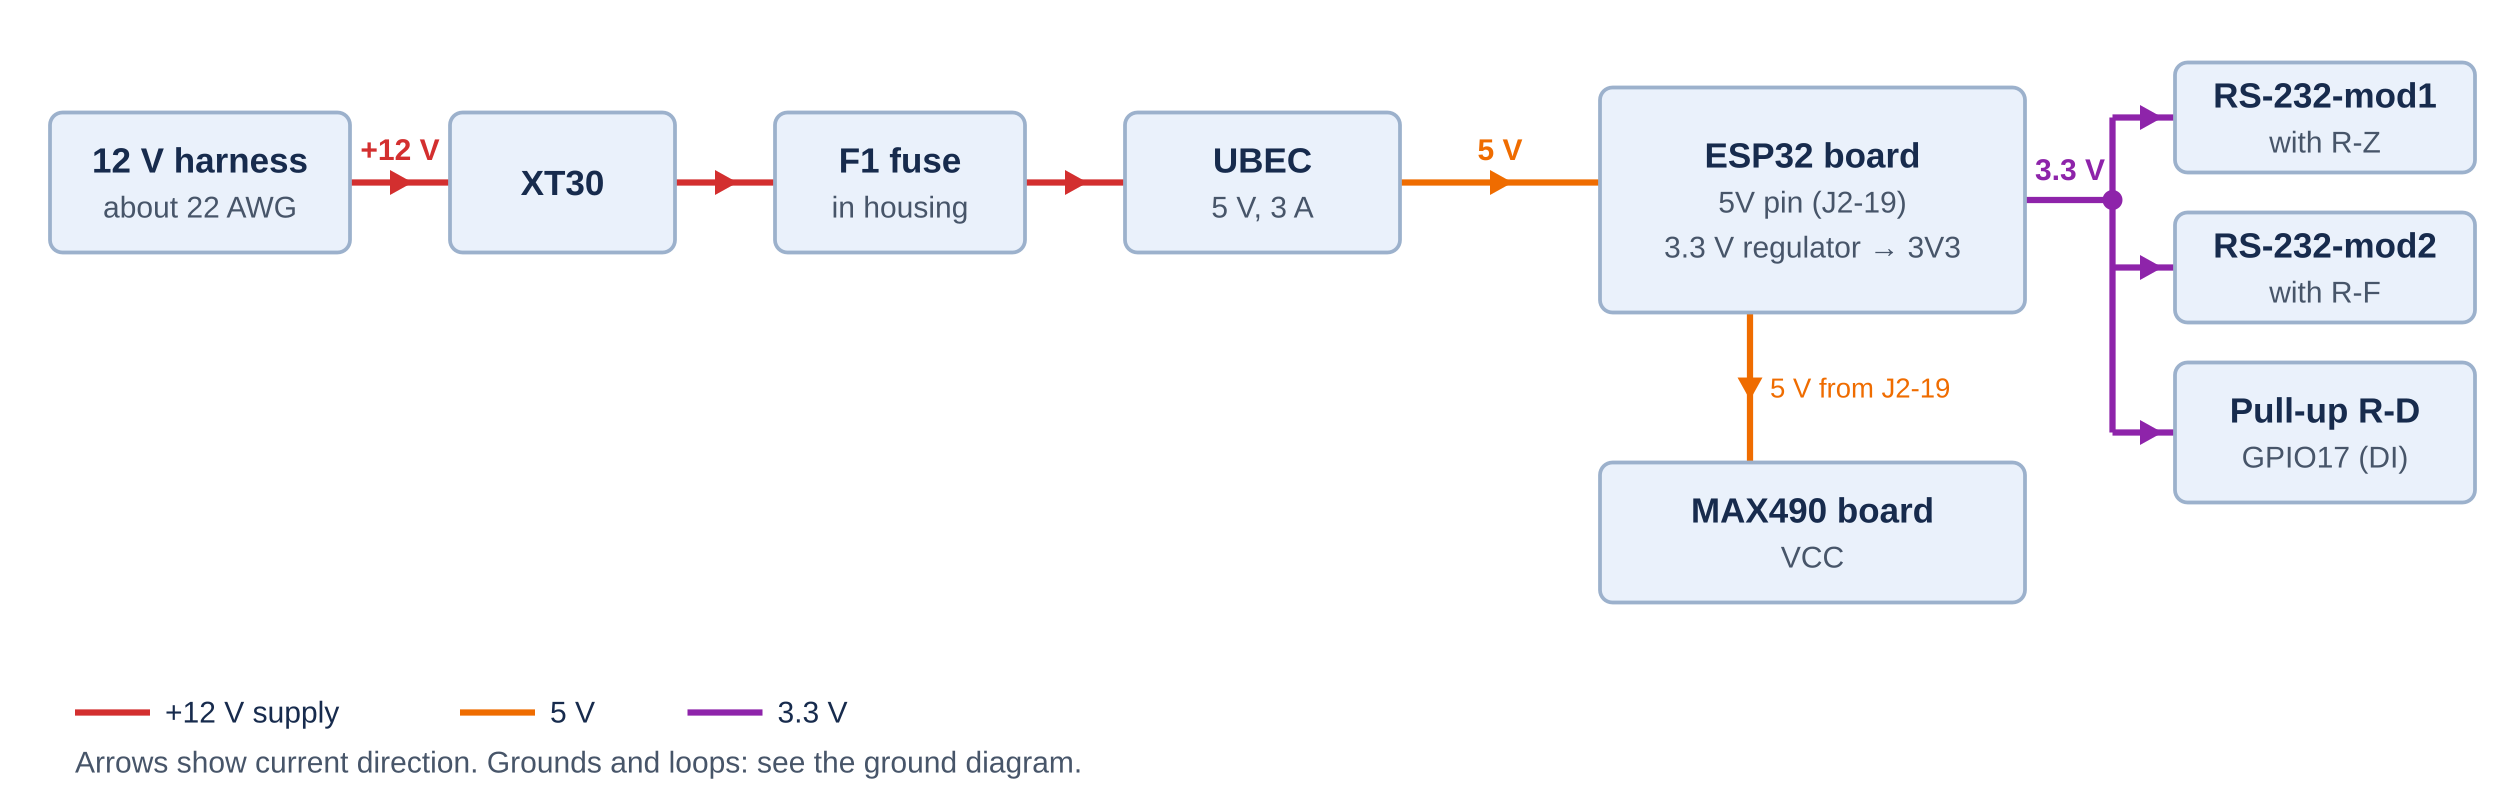
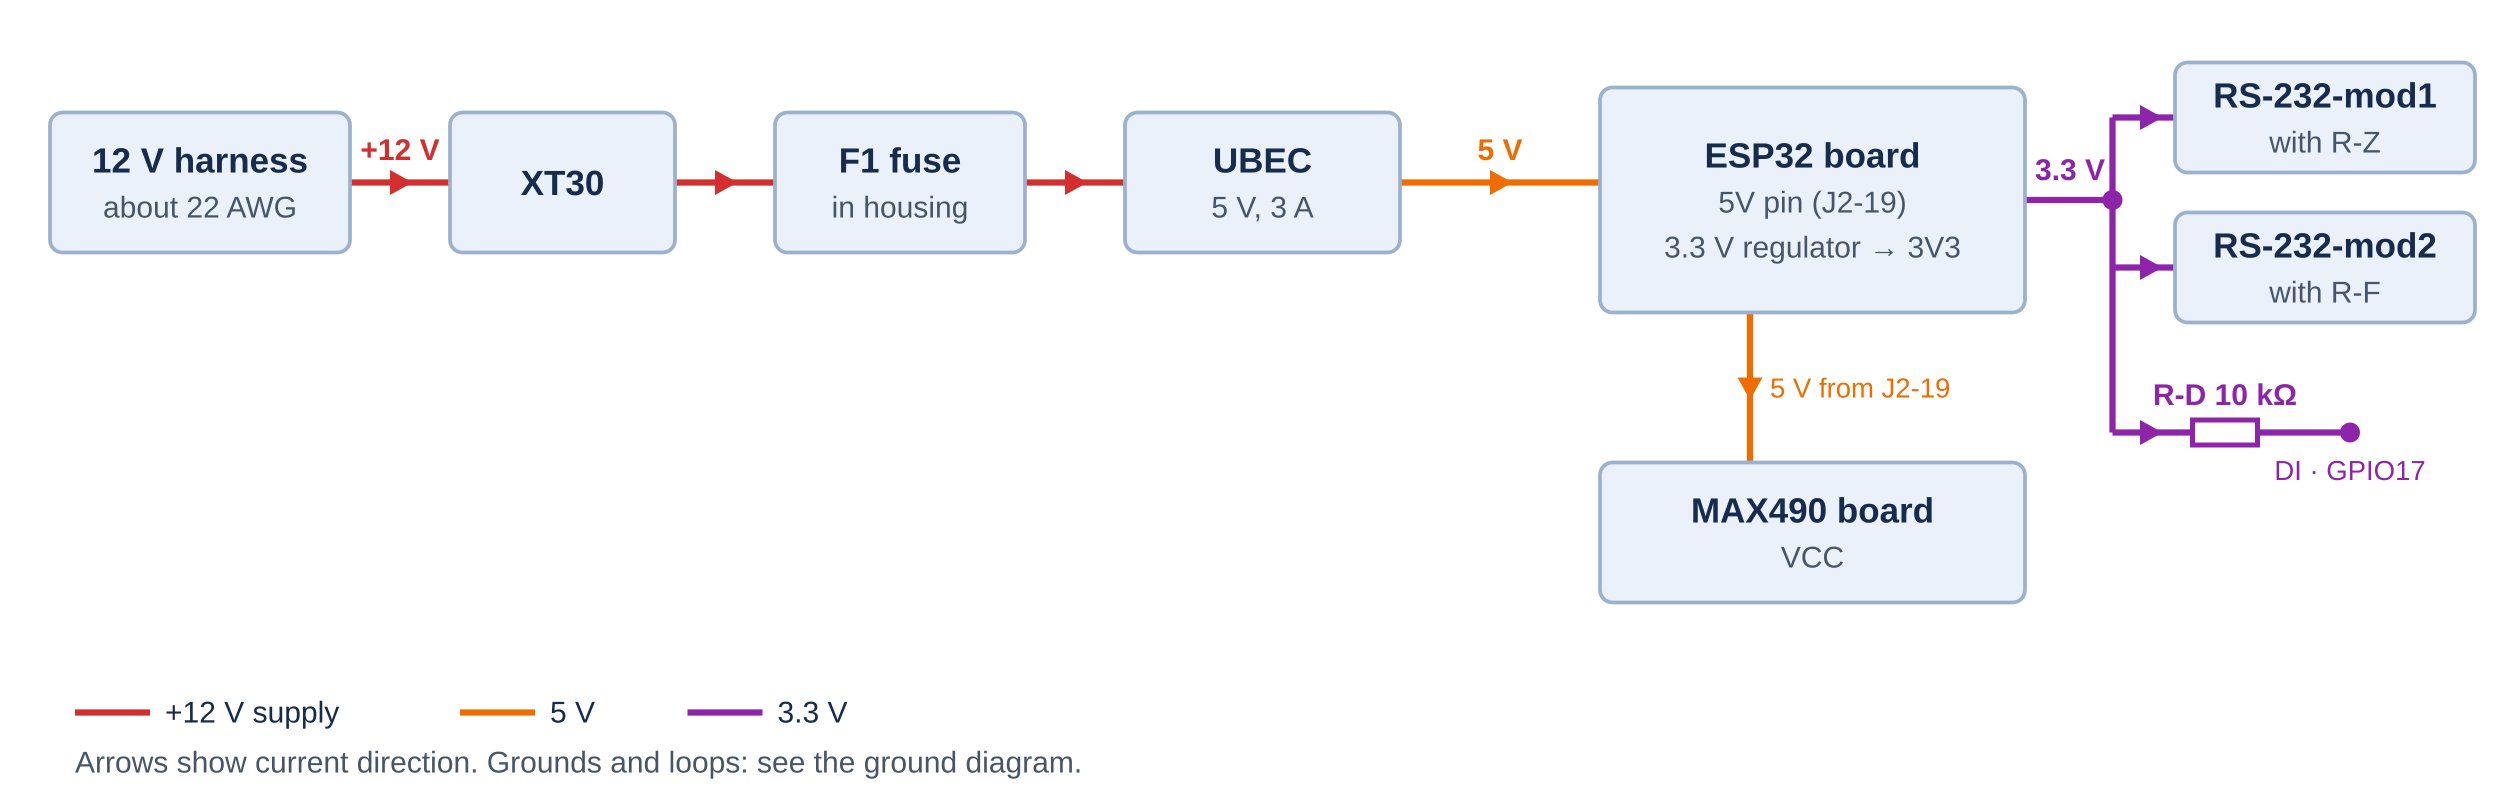
<svg xmlns="http://www.w3.org/2000/svg" width="1000" height="320" viewBox="0 0 1000 320" role="img" aria-labelledby="title desc">
  <rect width="1000" height="320" fill="white" />
  <g font-family="Arial,sans-serif">
    <path d="M140 73 L180 73" stroke="#d32f2f" stroke-width="2.5" fill="none" />
    <path d="M270 73 L310 73" stroke="#d32f2f" stroke-width="2.5" fill="none" />
    <path d="M410 73 L450 73" stroke="#d32f2f" stroke-width="2.5" fill="none" />
    <path d="M560 73 L640 73" stroke="#ef6c00" stroke-width="2.5" fill="none" />
    <path d="M700 125 L700 185" stroke="#ef6c00" stroke-width="2.5" fill="none" />
    <path d="M810 80 L845 80" stroke="#8e24aa" stroke-width="2.5" fill="none" />
    <path d="M845 47 L845 173" stroke="#8e24aa" stroke-width="2.5" fill="none" />
    <path d="M845 47 L870 47" stroke="#8e24aa" stroke-width="2.5" fill="none" />
    <path d="M845 107 L870 107" stroke="#8e24aa" stroke-width="2.5" fill="none" />
-     <path d="M845 173 L870 173" stroke="#8e24aa" stroke-width="2.5" fill="none" />
+     <path d="M845 173 L940 173" stroke="#8e24aa" stroke-width="2.5" fill="none" />
    <path d="M30 285 H60" stroke="#d32f2f" stroke-width="2.5" />
    <path d="M184 285 H214" stroke="#ef6c00" stroke-width="2.5" />
    <path d="M275 285 H305" stroke="#8e24aa" stroke-width="2.5" />
    <polygon points="156.0,68 156.0,78 165.0,73" fill="#d32f2f" />
    <polygon points="286.0,68 286.0,78 295.0,73" fill="#d32f2f" />
    <polygon points="426.0,68 426.0,78 435.0,73" fill="#d32f2f" />
    <polygon points="596,68 596,78 605,73" fill="#ef6c00" />
    <polygon points="695,151 705,151 700,160" fill="#ef6c00" />
    <polygon points="856,42 856,52 865,47" fill="#8e24aa" />
    <polygon points="856,102 856,112 865,107" fill="#8e24aa" />
    <polygon points="856,168 856,178 865,173" fill="#8e24aa" />
+     <circle cx="940" cy="173" r="4" fill="#8e24aa" />
    <circle cx="845" cy="80" r="4" fill="#8e24aa" />
    <rect x="20" y="45" width="120" height="56" rx="5" fill="#eaf1fb" stroke="#9cb1cc" stroke-width="1.5" />
    <rect x="180" y="45" width="90" height="56" rx="5" fill="#eaf1fb" stroke="#9cb1cc" stroke-width="1.5" />
    <rect x="310" y="45" width="100" height="56" rx="5" fill="#eaf1fb" stroke="#9cb1cc" stroke-width="1.5" />
    <rect x="450" y="45" width="110" height="56" rx="5" fill="#eaf1fb" stroke="#9cb1cc" stroke-width="1.5" />
    <rect x="640" y="35" width="170" height="90" rx="5" fill="#eaf1fb" stroke="#9cb1cc" stroke-width="1.5" />
    <rect x="640" y="185" width="170" height="56" rx="5" fill="#eaf1fb" stroke="#9cb1cc" stroke-width="1.5" />
    <rect x="870" y="25" width="120" height="44" rx="5" fill="#eaf1fb" stroke="#9cb1cc" stroke-width="1.5" />
    <rect x="870" y="85" width="120" height="44" rx="5" fill="#eaf1fb" stroke="#9cb1cc" stroke-width="1.5" />
-     <rect x="870" y="145" width="120" height="56" rx="5" fill="#eaf1fb" stroke="#9cb1cc" stroke-width="1.5" />
+     <rect x="877.0" y="168.0" width="26" height="10" fill="white" stroke="#8e24aa" stroke-width="2" />
    <text x="80.0" y="69.0" font-size="14" fill="#172b4d" text-anchor="middle" font-weight="700">12 V harness</text>
    <text x="80.0" y="87.0" font-size="12" fill="#475569" text-anchor="middle">about 22 AWG</text>
    <text x="225.0" y="78.0" font-size="14" fill="#172b4d" text-anchor="middle" font-weight="700">XT30</text>
    <text x="360.0" y="69.0" font-size="14" fill="#172b4d" text-anchor="middle" font-weight="700">F1 fuse</text>
    <text x="360.0" y="87.0" font-size="12" fill="#475569" text-anchor="middle">in housing</text>
    <text x="505.0" y="69.0" font-size="14" fill="#172b4d" text-anchor="middle" font-weight="700">UBEC</text>
    <text x="505.0" y="87.0" font-size="12" fill="#475569" text-anchor="middle">5 V, 3 A</text>
    <text x="160" y="64" font-size="12" fill="#d32f2f" text-anchor="middle" font-weight="700">+12 V</text>
    <text x="725.0" y="67.0" font-size="14" fill="#172b4d" text-anchor="middle" font-weight="700">ESP32 board</text>
    <text x="725.0" y="85.0" font-size="12" fill="#475569" text-anchor="middle">5V pin (J2-19)</text>
    <text x="725.0" y="103.0" font-size="12" fill="#475569" text-anchor="middle">3.3 V regulator → 3V3</text>
    <text x="725.0" y="209.0" font-size="14" fill="#172b4d" text-anchor="middle" font-weight="700">MAX490 board</text>
    <text x="725.0" y="227.0" font-size="12" fill="#475569" text-anchor="middle">VCC</text>
    <text x="600" y="64" font-size="12" fill="#ef6c00" text-anchor="middle" font-weight="700">5 V</text>
    <text x="708" y="159" font-size="11" fill="#ef6c00" text-anchor="start">5 V from J2-19</text>
    <text x="930.0" y="43.0" font-size="14" fill="#172b4d" text-anchor="middle" font-weight="700">RS-232-mod1</text>
    <text x="930.0" y="61.0" font-size="12" fill="#475569" text-anchor="middle">with R-Z</text>
    <text x="930.0" y="103.0" font-size="14" fill="#172b4d" text-anchor="middle" font-weight="700">RS-232-mod2</text>
    <text x="930.0" y="121.0" font-size="12" fill="#475569" text-anchor="middle">with R-F</text>
-     <text x="930.0" y="169.0" font-size="14" fill="#172b4d" text-anchor="middle" font-weight="700">Pull-up R-D</text>
-     <text x="930.0" y="187.0" font-size="12" fill="#475569" text-anchor="middle">GPIO17 (DI)</text>
+     <text x="890" y="162" font-size="12" fill="#8e24aa" text-anchor="middle" font-weight="700">R-D 10 kΩ</text>
+     <text x="940" y="192" font-size="11" fill="#8e24aa" text-anchor="middle">DI · GPIO17</text>
    <text x="828" y="72" font-size="12" fill="#8e24aa" text-anchor="middle" font-weight="700">3.3 V</text>
    <text x="66" y="289" font-size="12" fill="#172b4d" text-anchor="start">+12 V supply</text>
    <text x="220" y="289" font-size="12" fill="#172b4d" text-anchor="start">5 V</text>
    <text x="311" y="289" font-size="12" fill="#172b4d" text-anchor="start">3.3 V</text>
    <text x="30" y="309" font-size="12" fill="#475569" text-anchor="start">Arrows show current direction. Grounds and loops: see the ground diagram.</text>
  </g>
</svg>
